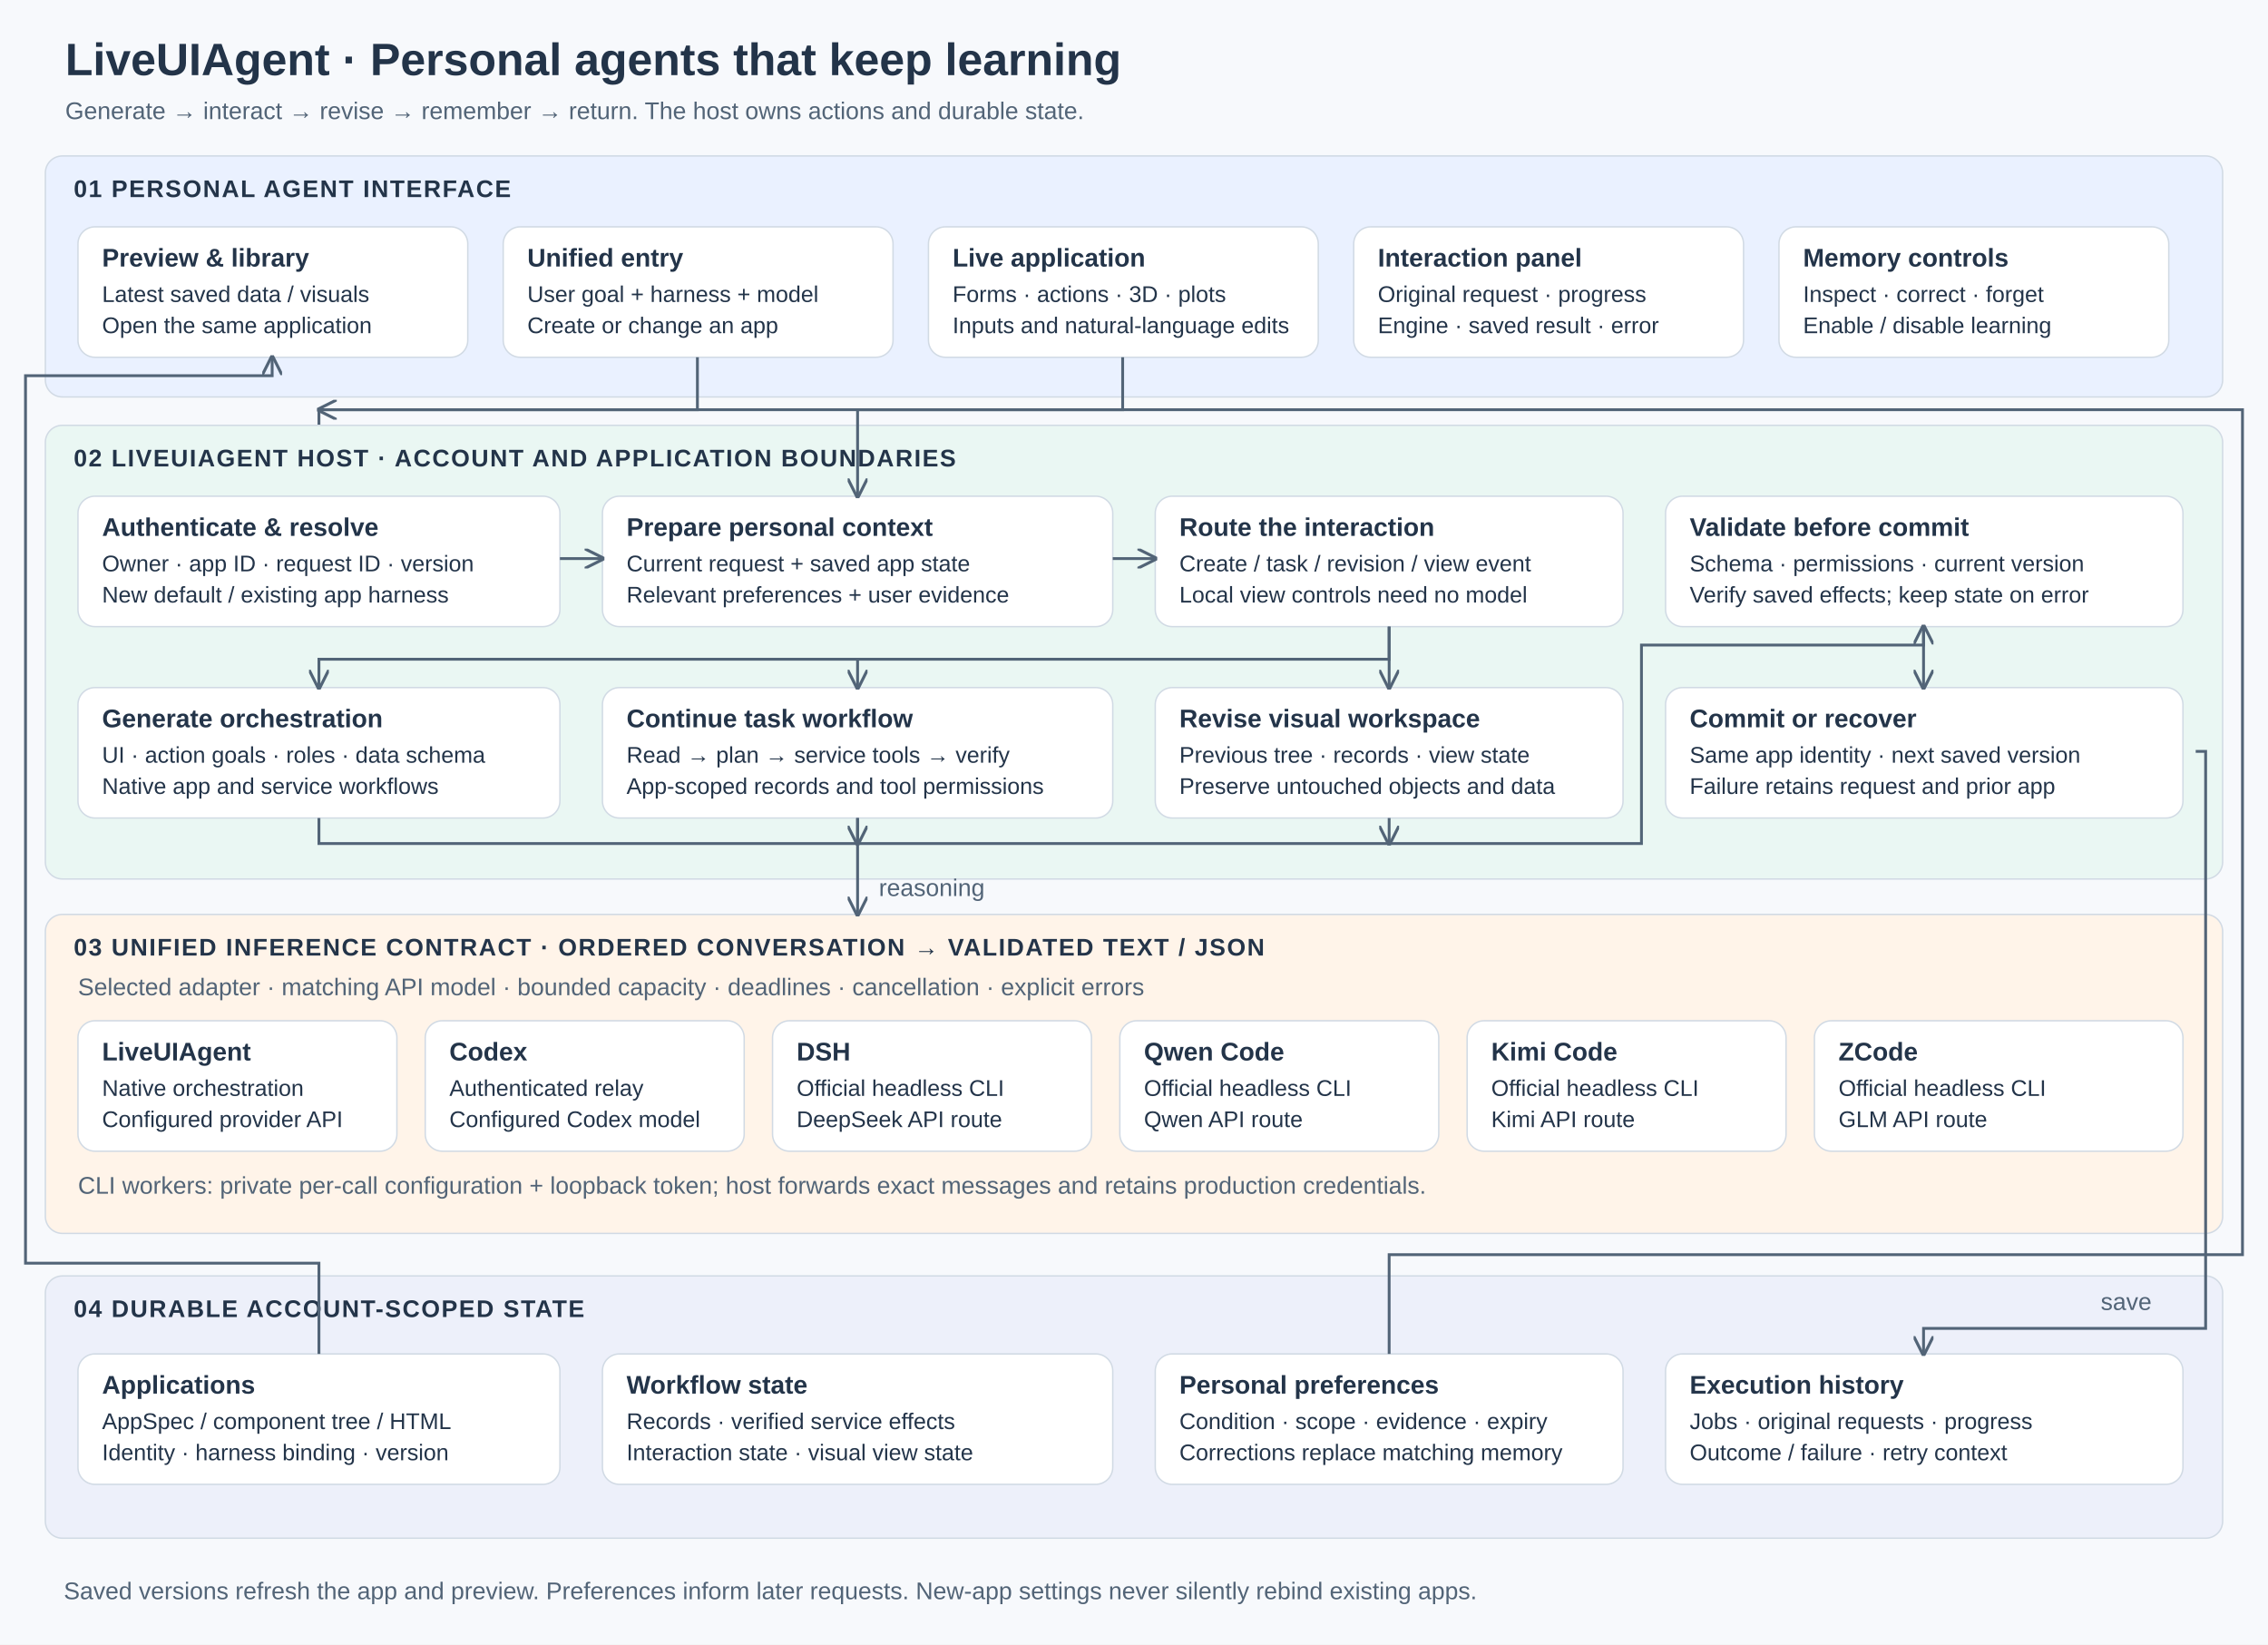
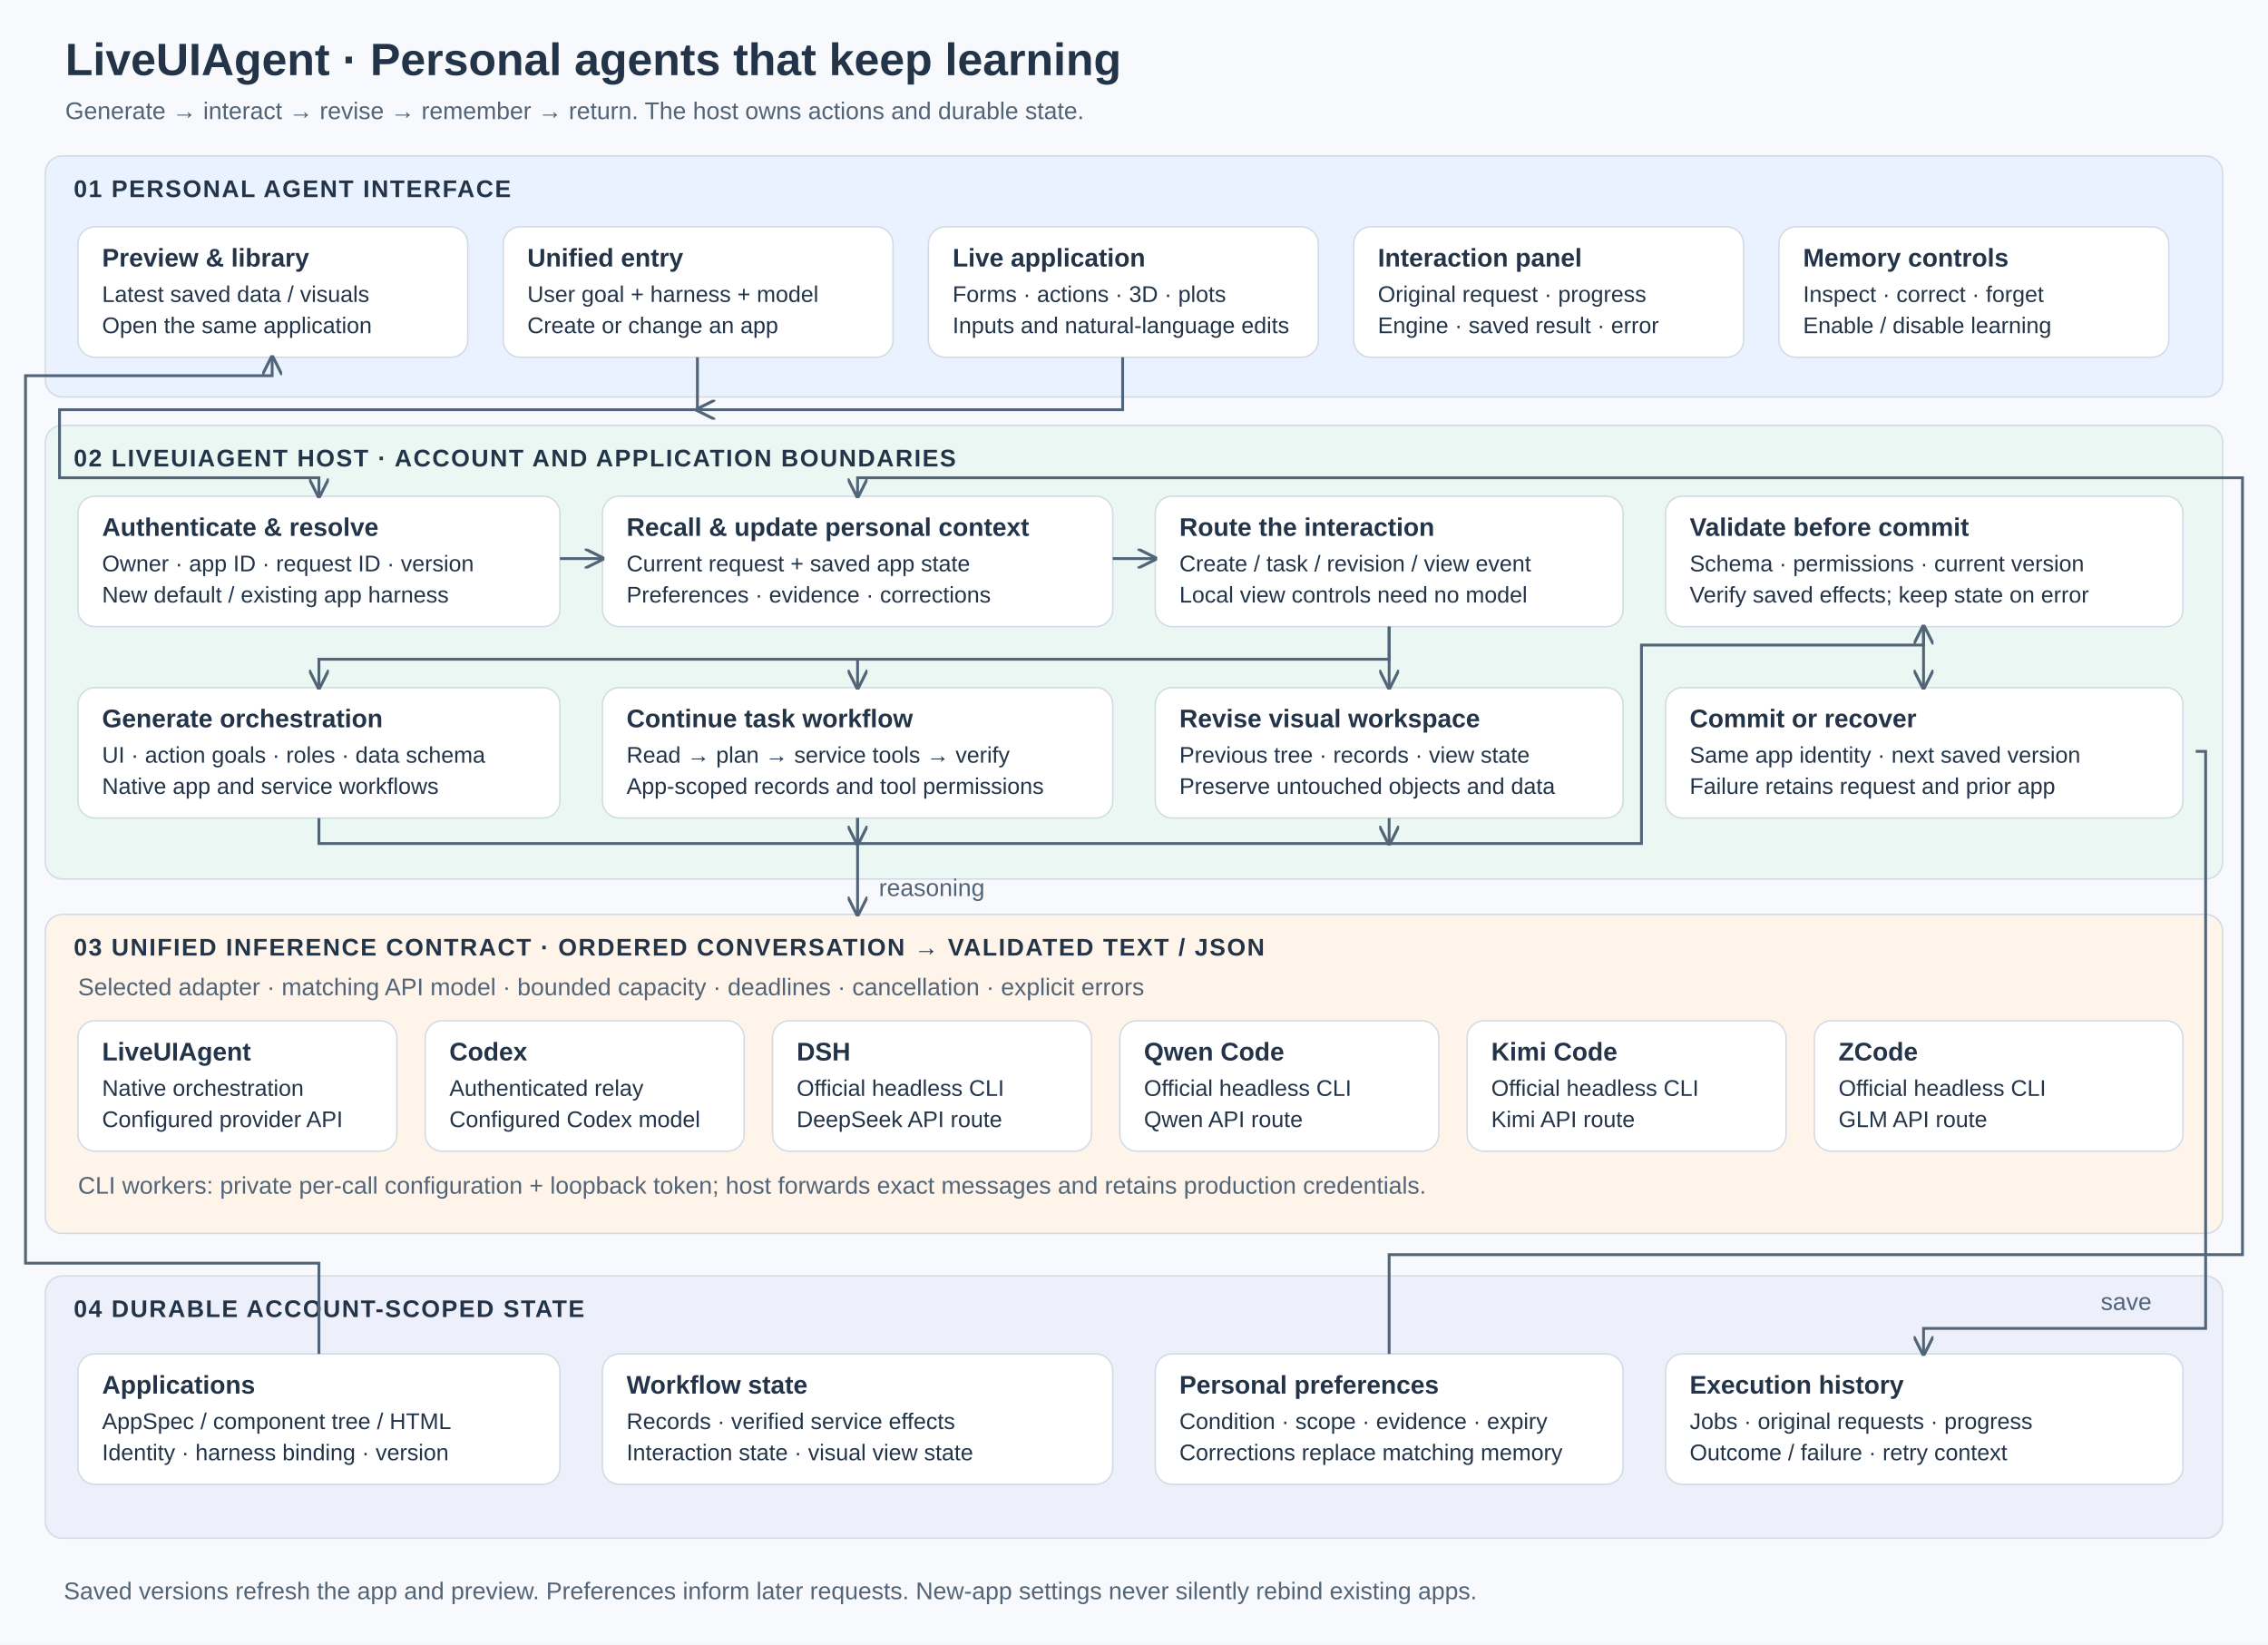
<svg xmlns="http://www.w3.org/2000/svg" width="1600" height="1160" viewBox="0 0 1600 1160" role="img" aria-labelledby="title desc">
  <defs>
    <marker id="arrow" viewBox="0 0 10 10" refX="9" refY="5" markerWidth="7" markerHeight="7" orient="auto-start-reverse">
      <path d="M0 0L10 5L0 10" fill="none" stroke="#526477" stroke-width="1.5" />
    </marker>
  </defs>
  <style>text{font-family:Arial,sans-serif;fill:#233449}.title{font-size:32px;font-weight:700}.sub{font-size:17px;fill:#526477}.label{font-size:18px;font-weight:700}.body{font-size:16px}.lane{font-size:17px;font-weight:700;letter-spacing:1px}.edge{fill:none;stroke:#526477;stroke-width:2;marker-end:url(#arrow)}</style>
  <rect width="1600" height="1160" fill="#f7f9fc" />
  <text x="46" y="53" class="title">LiveUIAgent · Personal agents that keep learning</text>
  <text x="46" y="84" class="sub">Generate → interact → revise → remember → return. The host owns actions and durable state.</text>
  <rect x="32" y="110" width="1536" height="170" rx="12" fill="#eaf1ff" stroke="#d1dae4" />
  <text x="52" y="139" class="lane">01  PERSONAL AGENT INTERFACE</text>
  <rect x="55" y="160" width="275" height="92" rx="12" fill="#fff" stroke="#d1dae4" />
  <text x="72" y="188" class="label">Preview &amp; library</text>
  <text x="72" y="213" class="body">Latest saved data / visuals</text>
  <text x="72" y="235" class="body">Open the same application</text>
  <rect x="355" y="160" width="275" height="92" rx="12" fill="#fff" stroke="#d1dae4" />
  <text x="372" y="188" class="label">Unified entry</text>
  <text x="372" y="213" class="body">User goal + harness + model</text>
  <text x="372" y="235" class="body">Create or change an app</text>
  <rect x="655" y="160" width="275" height="92" rx="12" fill="#fff" stroke="#d1dae4" />
  <text x="672" y="188" class="label">Live application</text>
  <text x="672" y="213" class="body">Forms · actions · 3D · plots</text>
  <text x="672" y="235" class="body">Inputs and natural-language edits</text>
  <rect x="955" y="160" width="275" height="92" rx="12" fill="#fff" stroke="#d1dae4" />
  <text x="972" y="188" class="label">Interaction panel</text>
  <text x="972" y="213" class="body">Original request · progress</text>
  <text x="972" y="235" class="body">Engine · saved result · error</text>
  <rect x="1255" y="160" width="275" height="92" rx="12" fill="#fff" stroke="#d1dae4" />
  <text x="1272" y="188" class="label">Memory controls</text>
  <text x="1272" y="213" class="body">Inspect · correct · forget</text>
  <text x="1272" y="235" class="body">Enable / disable learning</text>
-   <path d="M492 252V289H225V350" class="edge" />
-   <path d="M792 252V289H225" class="edge" />
  <rect x="32" y="300" width="1536" height="320" rx="12" fill="#eaf7f3" stroke="#d1dae4" />
  <text x="52" y="329" class="lane">02  LIVEUIAGENT HOST · ACCOUNT AND APPLICATION BOUNDARIES</text>
  <rect x="55" y="350" width="340" height="92" rx="12" fill="#fff" stroke="#d1dae4" />
  <text x="72" y="378" class="label">Authenticate &amp; resolve</text>
  <text x="72" y="403" class="body">Owner · app ID · request ID · version</text>
  <text x="72" y="425" class="body">New default / existing app harness</text>
  <rect x="425" y="350" width="360" height="92" rx="12" fill="#fff" stroke="#d1dae4" />
-   <text x="442" y="378" class="label">Prepare personal context</text>
+   <text x="442" y="378" class="label">Recall &amp; update personal context</text>
  <text x="442" y="403" class="body">Current request + saved app state</text>
-   <text x="442" y="425" class="body">Relevant preferences + user evidence</text>
+   <text x="442" y="425" class="body">Preferences · evidence · corrections</text>
  <rect x="815" y="350" width="330" height="92" rx="12" fill="#fff" stroke="#d1dae4" />
  <text x="832" y="378" class="label">Route the interaction</text>
  <text x="832" y="403" class="body">Create / task / revision / view event</text>
  <text x="832" y="425" class="body">Local view controls need no model</text>
  <rect x="1175" y="350" width="365" height="92" rx="12" fill="#fff" stroke="#d1dae4" />
  <text x="1192" y="378" class="label">Validate before commit</text>
  <text x="1192" y="403" class="body">Schema · permissions · current version</text>
  <text x="1192" y="425" class="body">Verify saved effects; keep state on error</text>
-   <path d="M395 394H425" class="edge" />
-   <path d="M785 394H815" class="edge" />
  <rect x="55" y="485" width="340" height="92" rx="12" fill="#fff" stroke="#d1dae4" />
  <text x="72" y="513" class="label">Generate orchestration</text>
  <text x="72" y="538" class="body">UI · action goals · roles · data schema</text>
  <text x="72" y="560" class="body">Native app and service workflows</text>
  <rect x="425" y="485" width="360" height="92" rx="12" fill="#fff" stroke="#d1dae4" />
  <text x="442" y="513" class="label">Continue task workflow</text>
  <text x="442" y="538" class="body">Read → plan → service tools → verify</text>
  <text x="442" y="560" class="body">App-scoped records and tool permissions</text>
  <rect x="815" y="485" width="330" height="92" rx="12" fill="#fff" stroke="#d1dae4" />
  <text x="832" y="513" class="label">Revise visual workspace</text>
  <text x="832" y="538" class="body">Previous tree · records · view state</text>
  <text x="832" y="560" class="body">Preserve untouched objects and data</text>
  <rect x="1175" y="485" width="365" height="92" rx="12" fill="#fff" stroke="#d1dae4" />
  <text x="1192" y="513" class="label">Commit or recover</text>
  <text x="1192" y="538" class="body">Same app identity · next saved version</text>
  <text x="1192" y="560" class="body">Failure retains request and prior app</text>
-   <path d="M980 442V465H225V485" class="edge" />
-   <path d="M605 465V485" class="edge" />
-   <path d="M980 442V485" class="edge" />
-   <path d="M1357 442V485" class="edge" />
-   <path d="M225 577V595H1158V455H1357V442" class="edge" />
-   <path d="M605 577V595" class="edge" />
-   <path d="M980 577V595" class="edge" />
  <rect x="32" y="645" width="1536" height="225" rx="12" fill="#fff4e9" stroke="#d1dae4" />
  <text x="52" y="674" class="lane">03  UNIFIED INFERENCE CONTRACT · ORDERED CONVERSATION → VALIDATED TEXT / JSON</text>
  <text x="55" y="702" class="sub">Selected adapter · matching API model · bounded capacity · deadlines · cancellation · explicit errors</text>
  <rect x="55" y="720" width="225" height="92" rx="12" fill="#fff" stroke="#d1dae4" />
  <text x="72" y="748" class="label">LiveUIAgent</text>
  <text x="72" y="773" class="body">Native orchestration</text>
  <text x="72" y="795" class="body">Configured provider API</text>
  <rect x="300" y="720" width="225" height="92" rx="12" fill="#fff" stroke="#d1dae4" />
  <text x="317" y="748" class="label">Codex</text>
  <text x="317" y="773" class="body">Authenticated relay</text>
  <text x="317" y="795" class="body">Configured Codex model</text>
  <rect x="545" y="720" width="225" height="92" rx="12" fill="#fff" stroke="#d1dae4" />
  <text x="562" y="748" class="label">DSH</text>
  <text x="562" y="773" class="body">Official headless CLI</text>
  <text x="562" y="795" class="body">DeepSeek API route</text>
  <rect x="790" y="720" width="225" height="92" rx="12" fill="#fff" stroke="#d1dae4" />
  <text x="807" y="748" class="label">Qwen Code</text>
  <text x="807" y="773" class="body">Official headless CLI</text>
  <text x="807" y="795" class="body">Qwen API route</text>
  <rect x="1035" y="720" width="225" height="92" rx="12" fill="#fff" stroke="#d1dae4" />
  <text x="1052" y="748" class="label">Kimi Code</text>
  <text x="1052" y="773" class="body">Official headless CLI</text>
  <text x="1052" y="795" class="body">Kimi API route</text>
  <rect x="1280" y="720" width="260" height="92" rx="12" fill="#fff" stroke="#d1dae4" />
  <text x="1297" y="748" class="label">ZCode</text>
  <text x="1297" y="773" class="body">Official headless CLI</text>
  <text x="1297" y="795" class="body">GLM API route</text>
  <text x="55" y="842" class="sub">CLI workers: private per-call configuration + loopback token; host forwards exact messages and retains production credentials.</text>
-   <path d="M605 577V645" class="edge" />
  <text x="620" y="632" class="sub">reasoning</text>
  <rect x="32" y="900" width="1536" height="185" rx="12" fill="#edf0fa" stroke="#d1dae4" />
  <text x="52" y="929" class="lane">04  DURABLE ACCOUNT-SCOPED STATE</text>
  <rect x="55" y="955" width="340" height="92" rx="12" fill="#fff" stroke="#d1dae4" />
  <text x="72" y="983" class="label">Applications</text>
  <text x="72" y="1008" class="body">AppSpec / component tree / HTML</text>
  <text x="72" y="1030" class="body">Identity · harness binding · version</text>
  <rect x="425" y="955" width="360" height="92" rx="12" fill="#fff" stroke="#d1dae4" />
  <text x="442" y="983" class="label">Workflow state</text>
  <text x="442" y="1008" class="body">Records · verified service effects</text>
  <text x="442" y="1030" class="body">Interaction state · visual view state</text>
  <rect x="815" y="955" width="330" height="92" rx="12" fill="#fff" stroke="#d1dae4" />
  <text x="832" y="983" class="label">Personal preferences</text>
  <text x="832" y="1008" class="body">Condition · scope · evidence · expiry</text>
  <text x="832" y="1030" class="body">Corrections replace matching memory</text>
  <rect x="1175" y="955" width="365" height="92" rx="12" fill="#fff" stroke="#d1dae4" />
  <text x="1192" y="983" class="label">Execution history</text>
  <text x="1192" y="1008" class="body">Jobs · original requests · progress</text>
  <text x="1192" y="1030" class="body">Outcome / failure · retry context</text>
+   <text x="1482" y="924" class="sub">save</text>
+   <text x="45" y="1128" class="sub">Saved versions refresh the app and preview. Preferences inform later requests. New-app settings never silently rebind existing apps.</text>
+   <path d="M492 252V289H42V337H225V350" class="edge" />
+   <path d="M792 252V289H492" class="edge" />
+   <path d="M395 394H425" class="edge" />
+   <path d="M785 394H815" class="edge" />
+   <path d="M980 442V465H225V485" class="edge" />
+   <path d="M605 465V485" class="edge" />
+   <path d="M980 442V485" class="edge" />
+   <path d="M1357 442V485" class="edge" />
+   <path d="M225 577V595H1158V455H1357V442" class="edge" />
+   <path d="M605 577V595" class="edge" />
+   <path d="M980 577V595" class="edge" />
+   <path d="M605 577V645" class="edge" />
  <path d="M1549 530H1556V937H1357V955" class="edge" />
-   <text x="1482" y="924" class="sub">save</text>
  <path d="M225 955V891H18V265H192V252" class="edge" />
-   <path d="M980 955V885H1582V289H605V350" class="edge" />
-   <text x="45" y="1128" class="sub">Saved versions refresh the app and preview. Preferences inform later requests. New-app settings never silently rebind existing apps.</text>
+   <path d="M980 955V885H1582V337H605V350" class="edge" />
</svg>
